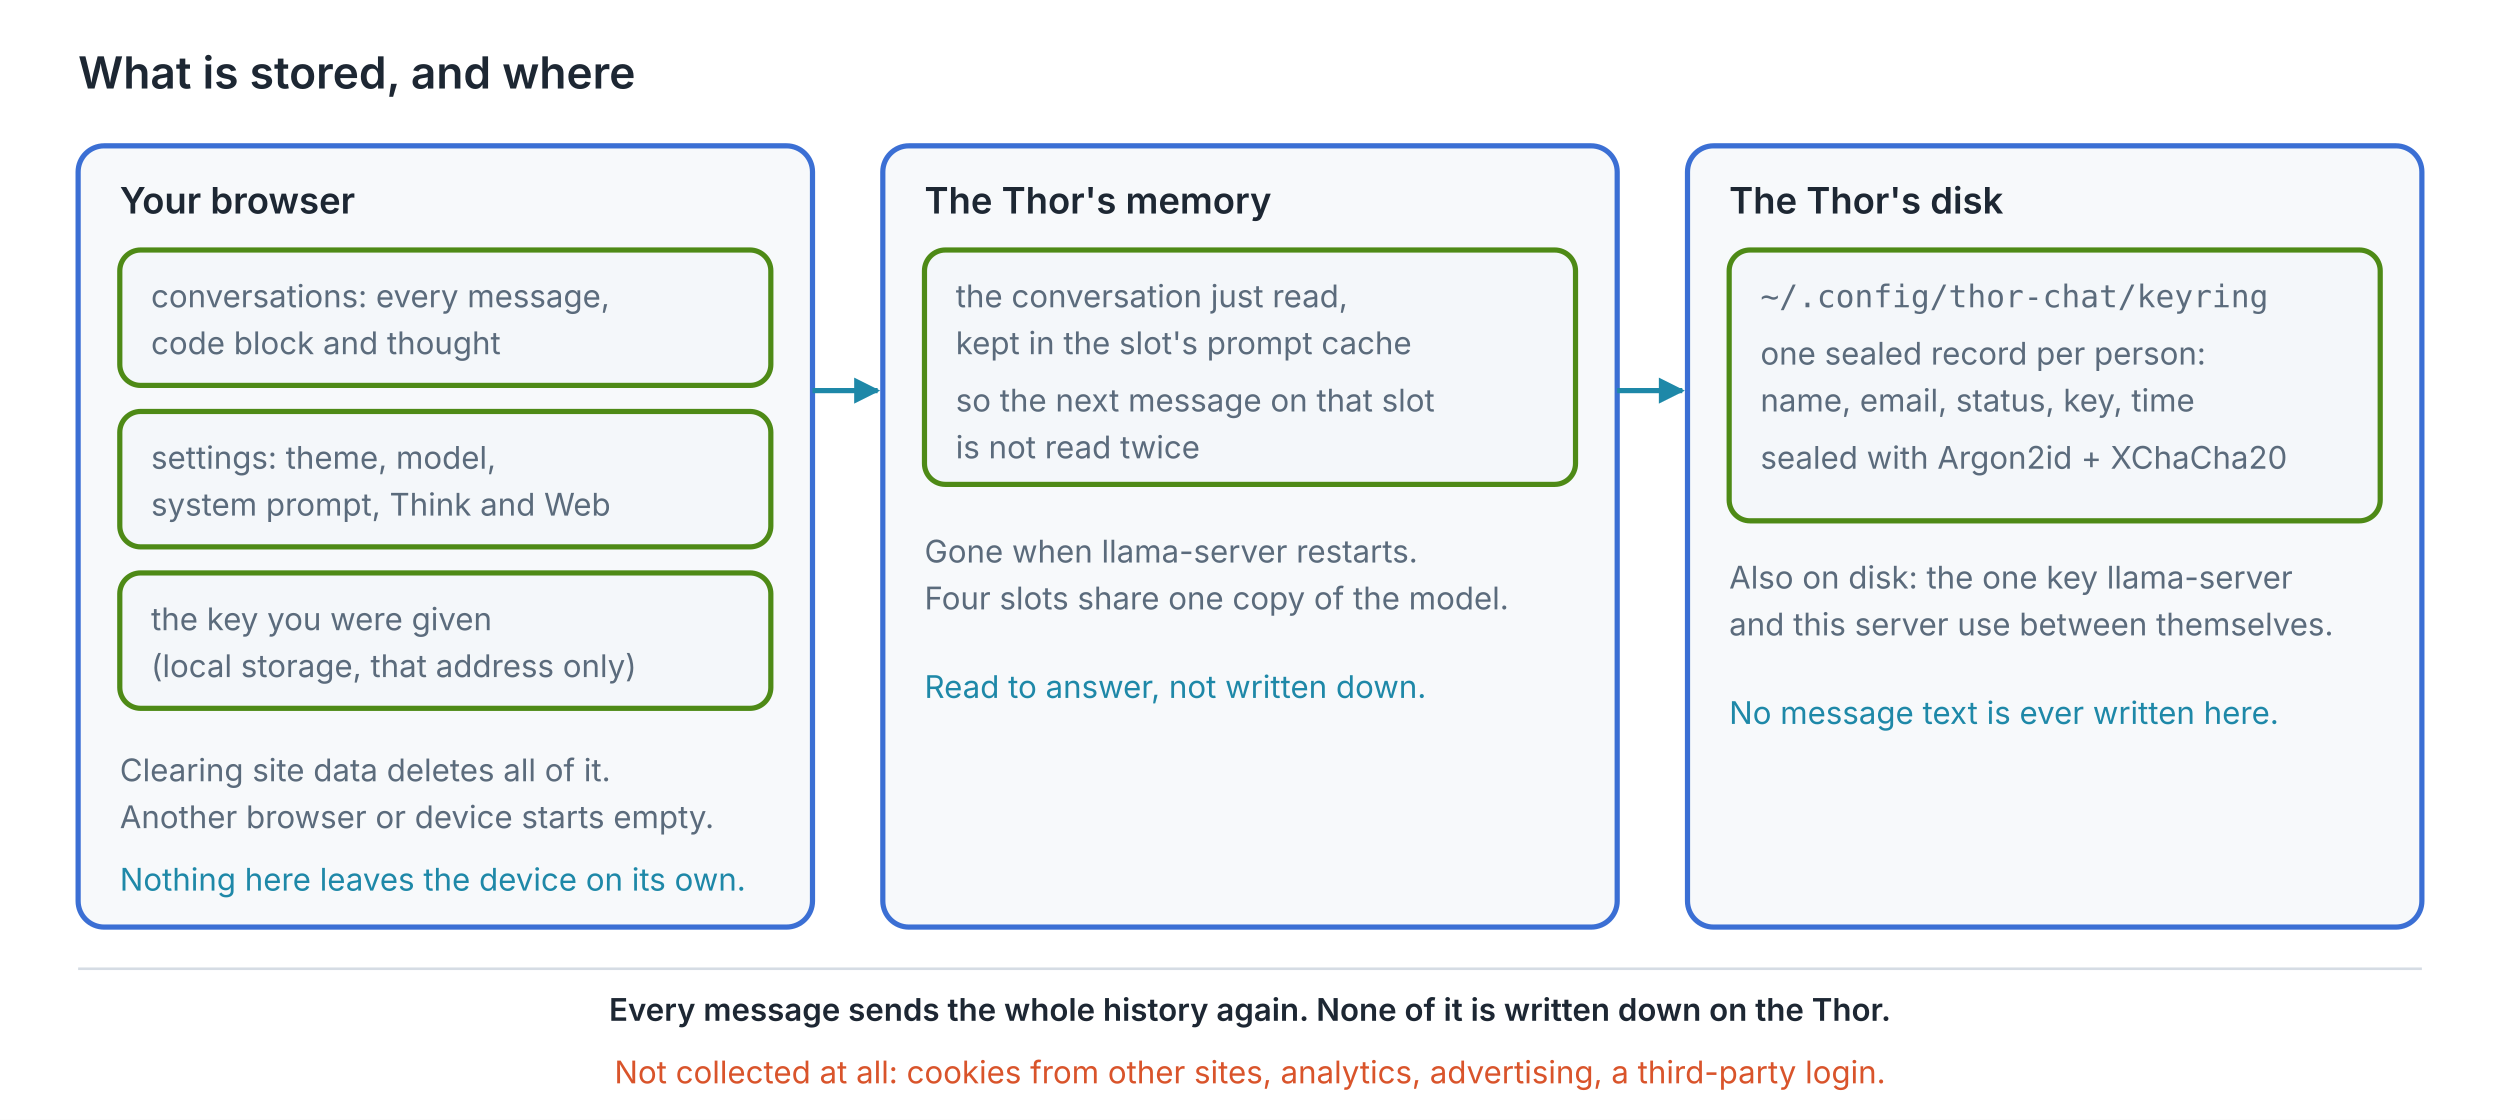
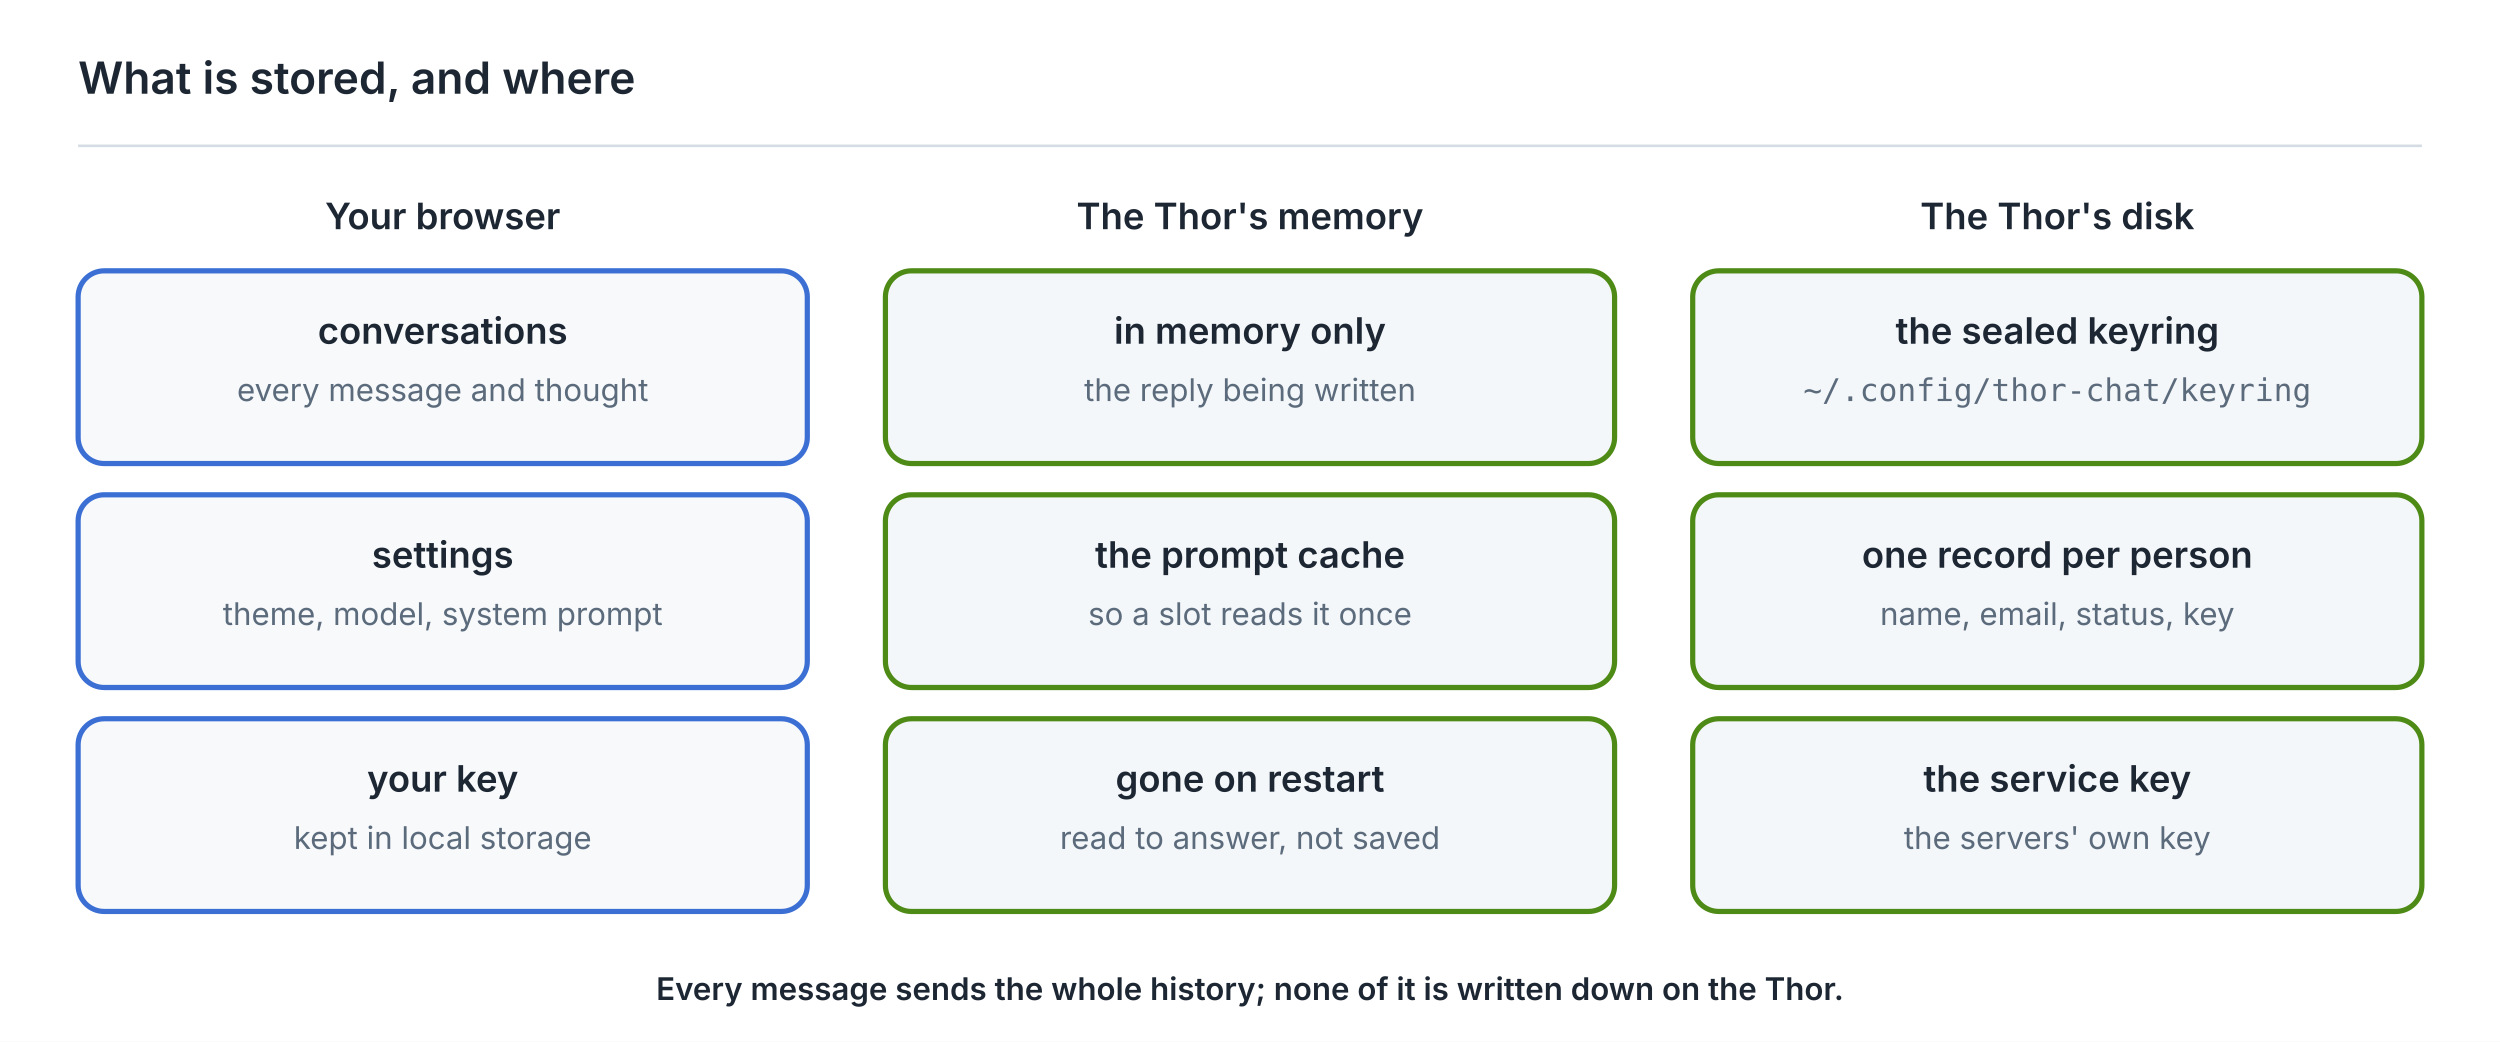
- <svg xmlns="http://www.w3.org/2000/svg" viewBox="0 0 960 430" width="960" height="430" role="img" aria-label="Conversations, settings and the key live in your browser. The Thor only holds the conversation it is answering, in memory, and one encrypted file with a name, an email, a status and a key per person. Message text is never written down.">
+ <svg xmlns="http://www.w3.org/2000/svg" viewBox="0 0 960 400" width="960" height="400" role="img" aria-label="Three columns. Your browser holds the conversations, the settings and your key, cleared with site data. The Thor's memory holds the reply being written and a small prompt cache, gone on restart. The Thor's disk holds the sealed keyring: one record per person with a name, an email, a status and a key, and the service key the servers use between themselves. No message text is written down.">
  <style>
    text { font-family: Inter, "Segoe UI", Helvetica, Arial, sans-serif; }
    .title { fill: #1D2733; font-size: 17px; font-weight: 600; }
    .name { fill: #1D2733; font-size: 14px; font-weight: 600; }
    .note { fill: #5B6B7C; font-size: 12px; }
    .label { fill: #1E88A8; font-size: 12px; }
    .warn { fill: #D9542B; font-size: 12px; }
    .num { fill: #1D2733; font-size: 12px; font-weight: 600; }
    .mono { font-family: "JetBrains Mono", Menlo, monospace; }
    .box { fill: #F4F7FA; stroke-width: 2; }
    .built { stroke: #4E8A16; }
    .planned { fill: #F4F7FA; stroke: #B7791F; stroke-width: 2; stroke-dasharray: 7 5; }
    .outside { fill: #F7F9FB; stroke: #3B6FD4; stroke-width: 2; }
    .zone { fill: none; stroke: #8A99AB; stroke-width: 1.5; stroke-dasharray: 6 5; }
    .zonelabel { fill: #5B6B7C; font-size: 12px; font-weight: 600; }
    .flow { stroke: #1E88A8; stroke-width: 2; fill: none; stroke-linejoin: round; }
    .deny { stroke: #D9542B; stroke-width: 2; fill: none; stroke-dasharray: 5 4; stroke-linejoin: round; }
  </style>
-   <defs>
-     <marker id="arrow" viewBox="0 0 10 10" refX="9" refY="5" markerUnits="userSpaceOnUse" markerWidth="10" markerHeight="10" orient="auto">
-       <path d="M0,0 L10,5 L0,10 Z" fill="#1E88A8" />
-     </marker>
-   </defs>
-   <rect width="960" height="430" fill="#FFFFFF" />
-   <text x="30" y="34" class="title">What is stored, and where</text>
-   <rect x="30" y="56" width="282" height="300" rx="10" class="outside" />
-   <text x="46" y="82" class="name">Your browser</text>
-   <rect x="46" y="96" width="250" height="52" rx="8" class="box built" />
-   <text x="58" y="118" class="note">conversations: every message,</text>
-   <text x="58" y="136" class="note">code block and thought</text>
-   <rect x="46" y="158" width="250" height="52" rx="8" class="box built" />
-   <text x="58" y="180" class="note">settings: theme, model,</text>
-   <text x="58" y="198" class="note">system prompt, Think and Web</text>
-   <rect x="46" y="220" width="250" height="52" rx="8" class="box built" />
-   <text x="58" y="242" class="note">the key you were given</text>
-   <text x="58" y="260" class="note">(local storage, that address only)</text>
-   <text x="46" y="300" class="note">Clearing site data deletes all of it.</text>
-   <text x="46" y="318" class="note">Another browser or device starts empty.</text>
-   <text x="46" y="342" class="label">Nothing here leaves the device on its own.</text>
-   <rect x="339" y="56" width="282" height="300" rx="10" class="outside" />
-   <text x="355" y="82" class="name">The Thor's memory</text>
-   <rect x="355" y="96" width="250" height="90" rx="8" class="box built" />
-   <text x="367" y="118" class="note">the conversation just read,</text>
-   <text x="367" y="136" class="note">kept in the slot's prompt cache</text>
-   <text x="367" y="158" class="note">so the next message on that slot</text>
-   <text x="367" y="176" class="note">is not read twice</text>
-   <text x="355" y="216" class="note">Gone when llama-server restarts.</text>
-   <text x="355" y="234" class="note">Four slots share one copy of the model.</text>
-   <text x="355" y="268" class="label">Read to answer, not written down.</text>
-   <rect x="648" y="56" width="282" height="300" rx="10" class="outside" />
-   <text x="664" y="82" class="name">The Thor's disk</text>
-   <rect x="664" y="96" width="250" height="104" rx="8" class="box built" />
-   <text x="676" y="118" class="mono note">~/.config/thor-chat/keyring</text>
-   <text x="676" y="140" class="note">one sealed record per person:</text>
-   <text x="676" y="158" class="note">name, email, status, key, time</text>
-   <text x="676" y="180" class="note">sealed with Argon2id + XChaCha20</text>
-   <text x="664" y="226" class="note">Also on disk: the one key llama-server</text>
-   <text x="664" y="244" class="note">and this server use between themselves.</text>
-   <text x="664" y="278" class="label">No message text is ever written here.</text>
-   <path class="flow" d="M312,150 L337,150" marker-end="url(#arrow)" />
-   <path class="flow" d="M621,150 L646,150" marker-end="url(#arrow)" />
-   <text x="480" y="392" class="num" text-anchor="middle">Every message sends the whole history again. None of it is written down on the Thor.</text>
-   <line x1="30" y1="372" x2="930" y2="372" stroke="#D5DCE4" stroke-width="1" />
-   <text x="480" y="416" class="warn" text-anchor="middle">Not collected at all: cookies from other sites, analytics, advertising, a third-party login.</text>
+   <rect width="960" height="400" fill="#FFFFFF" />
+   <text x="30" y="36" class="title">What is stored, and where</text>
+   <line x1="30" y1="56" x2="930" y2="56" stroke="#D5DCE4" stroke-width="1" />
+   <text x="170" y="88" class="name" text-anchor="middle">Your browser</text>
+   <rect x="30" y="104" width="280" height="74" rx="10" class="outside" />
+   <text x="170" y="132" class="name" text-anchor="middle">conversations</text>
+   <text x="170" y="154" class="note" text-anchor="middle">every message and thought</text>
+   <rect x="30" y="190" width="280" height="74" rx="10" class="outside" />
+   <text x="170" y="218" class="name" text-anchor="middle">settings</text>
+   <text x="170" y="240" class="note" text-anchor="middle">theme, model, system prompt</text>
+   <rect x="30" y="276" width="280" height="74" rx="10" class="outside" />
+   <text x="170" y="304" class="name" text-anchor="middle">your key</text>
+   <text x="170" y="326" class="note" text-anchor="middle">kept in local storage</text>
+   <text x="480" y="88" class="name" text-anchor="middle">The Thor's memory</text>
+   <rect x="340" y="104" width="280" height="74" rx="10" class="box built" />
+   <text x="480" y="132" class="name" text-anchor="middle">in memory only</text>
+   <text x="480" y="154" class="note" text-anchor="middle">the reply being written</text>
+   <rect x="340" y="190" width="280" height="74" rx="10" class="box built" />
+   <text x="480" y="218" class="name" text-anchor="middle">the prompt cache</text>
+   <text x="480" y="240" class="note" text-anchor="middle">so a slot reads it once</text>
+   <rect x="340" y="276" width="280" height="74" rx="10" class="box built" />
+   <text x="480" y="304" class="name" text-anchor="middle">gone on restart</text>
+   <text x="480" y="326" class="note" text-anchor="middle">read to answer, not saved</text>
+   <text x="790" y="88" class="name" text-anchor="middle">The Thor's disk</text>
+   <rect x="650" y="104" width="280" height="74" rx="10" class="box built" />
+   <text x="790" y="132" class="name" text-anchor="middle">the sealed keyring</text>
+   <text x="790" y="154" class="note mono" text-anchor="middle">~/.config/thor-chat/keyring</text>
+   <rect x="650" y="190" width="280" height="74" rx="10" class="box built" />
+   <text x="790" y="218" class="name" text-anchor="middle">one record per person</text>
+   <text x="790" y="240" class="note" text-anchor="middle">name, email, status, key</text>
+   <rect x="650" y="276" width="280" height="74" rx="10" class="box built" />
+   <text x="790" y="304" class="name" text-anchor="middle">the service key</text>
+   <text x="790" y="326" class="note" text-anchor="middle">the servers' own key</text>
+   <text x="480" y="384" class="num" text-anchor="middle">Every message sends the whole history; none of it is written down on the Thor.</text>
</svg>
